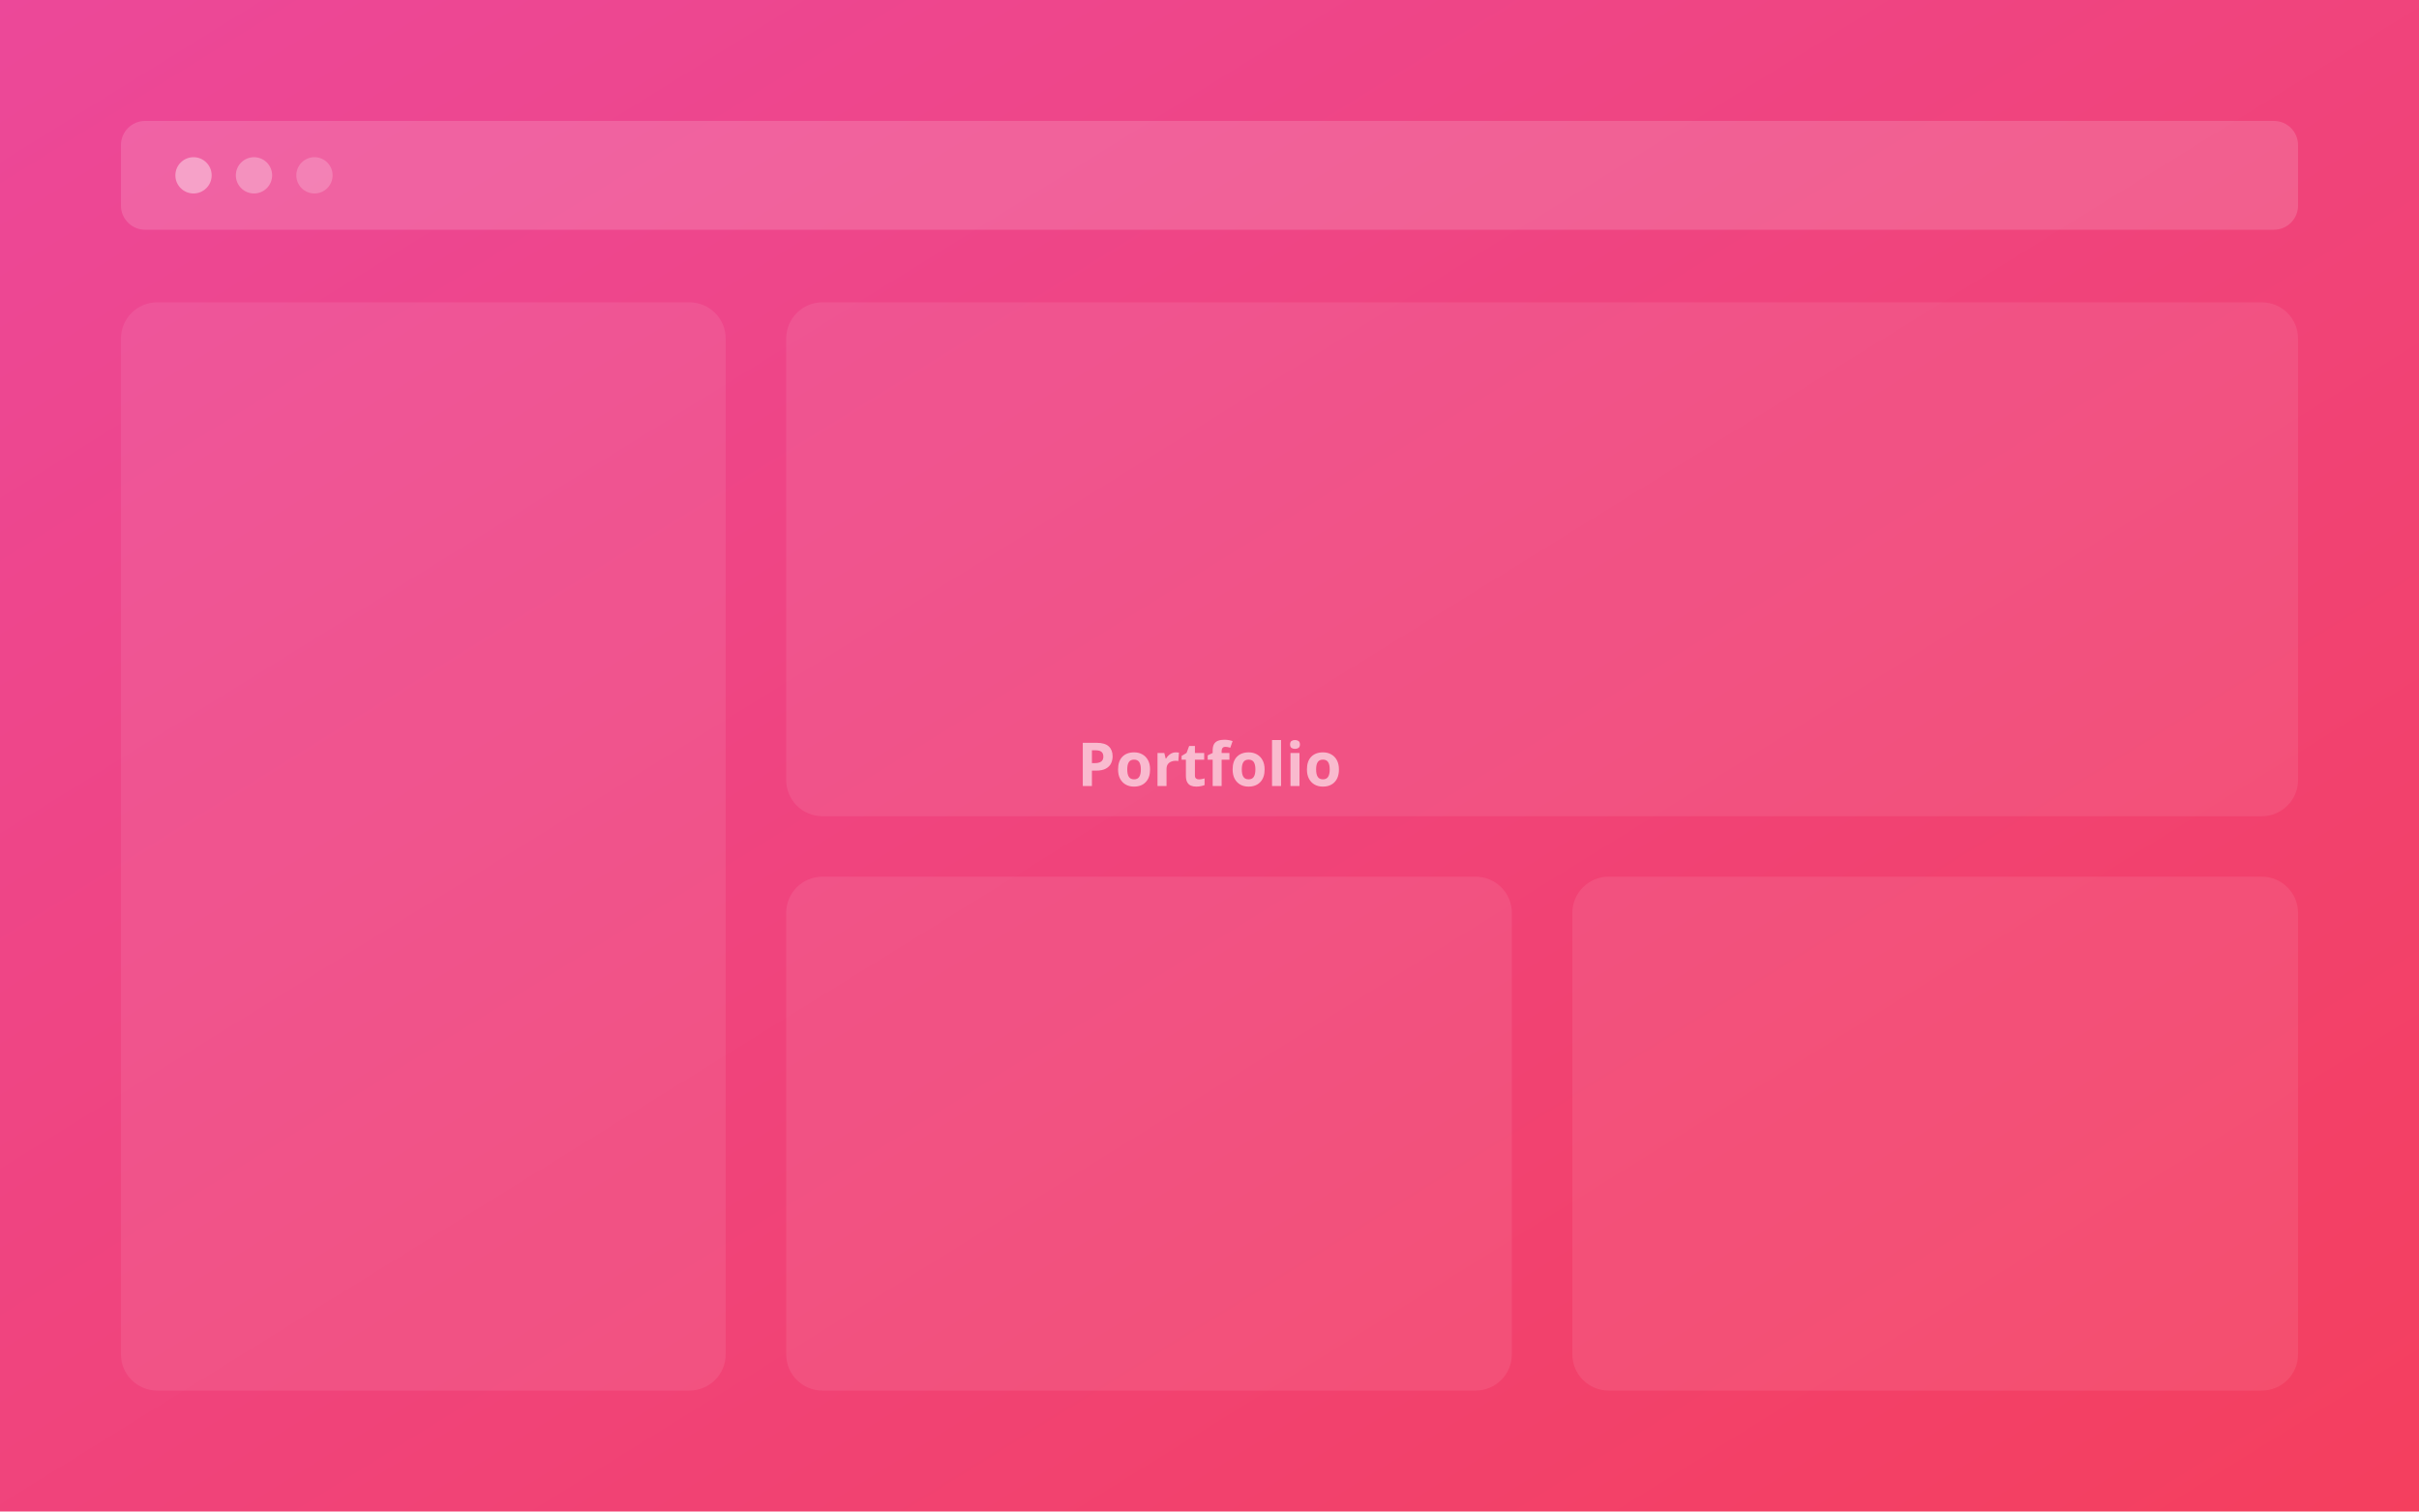
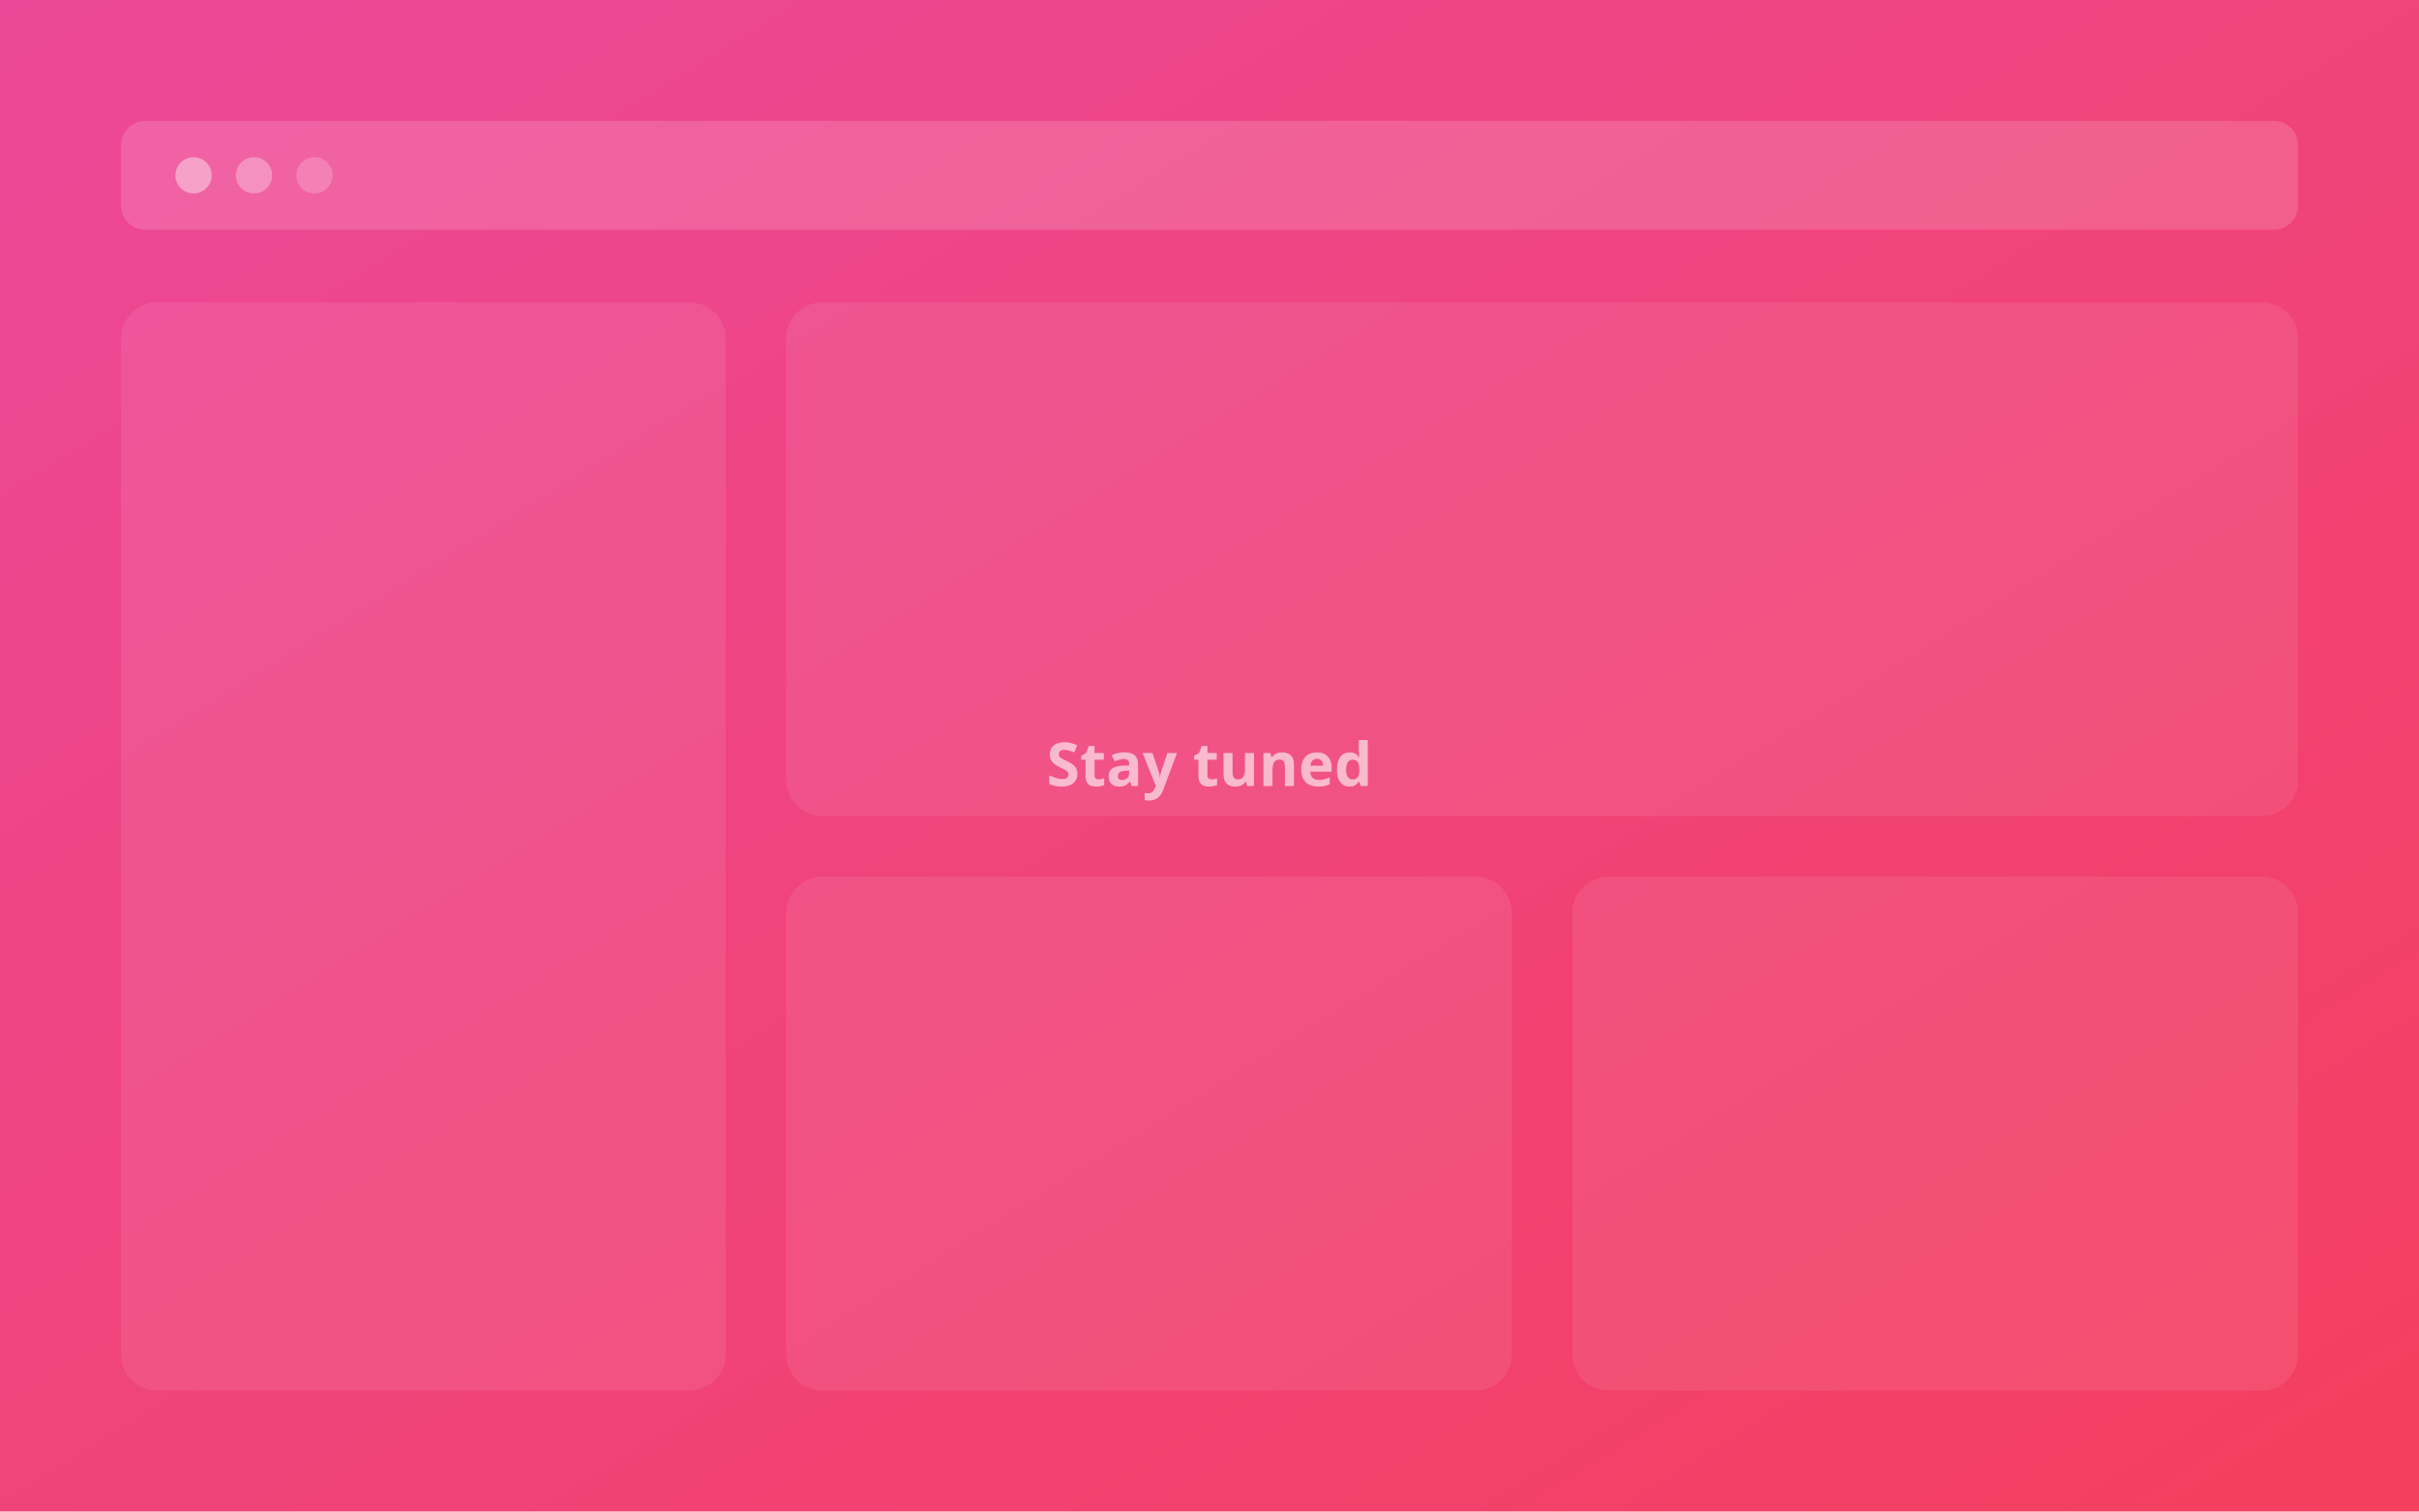
<svg xmlns="http://www.w3.org/2000/svg" viewBox="0 0 800 500">
  <defs>
    <linearGradient id="bg4" x1="0%" y1="0%" x2="100%" y2="100%">
      <stop offset="0%" stop-color="#ec4899" />
      <stop offset="100%" stop-color="#f43f5e" />
    </linearGradient>
  </defs>
  <rect width="800" height="500" rx="0" fill="url(#bg4)" />
  <rect x="40" y="40" width="720" height="36" rx="8" fill="rgba(255,255,255,0.15)" />
  <circle cx="64" cy="58" r="6" fill="rgba(255,255,255,0.4)" />
  <circle cx="84" cy="58" r="6" fill="rgba(255,255,255,0.3)" />
  <circle cx="104" cy="58" r="6" fill="rgba(255,255,255,0.2)" />
  <rect x="40" y="100" width="200" height="360" rx="12" fill="rgba(255,255,255,0.08)" />
  <rect x="260" y="100" width="500" height="170" rx="12" fill="rgba(255,255,255,0.08)" />
  <rect x="260" y="290" width="240" height="170" rx="12" fill="rgba(255,255,255,0.08)" />
  <rect x="520" y="290" width="240" height="170" rx="12" fill="rgba(255,255,255,0.08)" />
-   <text x="400" y="260" text-anchor="middle" fill="rgba(255,255,255,0.6)" font-family="system-ui" font-size="20" font-weight="600">Portfolio</text>
+   <text x="400" y="260" text-anchor="middle" fill="rgba(255,255,255,0.6)" font-family="system-ui" font-size="20" font-weight="600">Stay tuned</text>
</svg>
